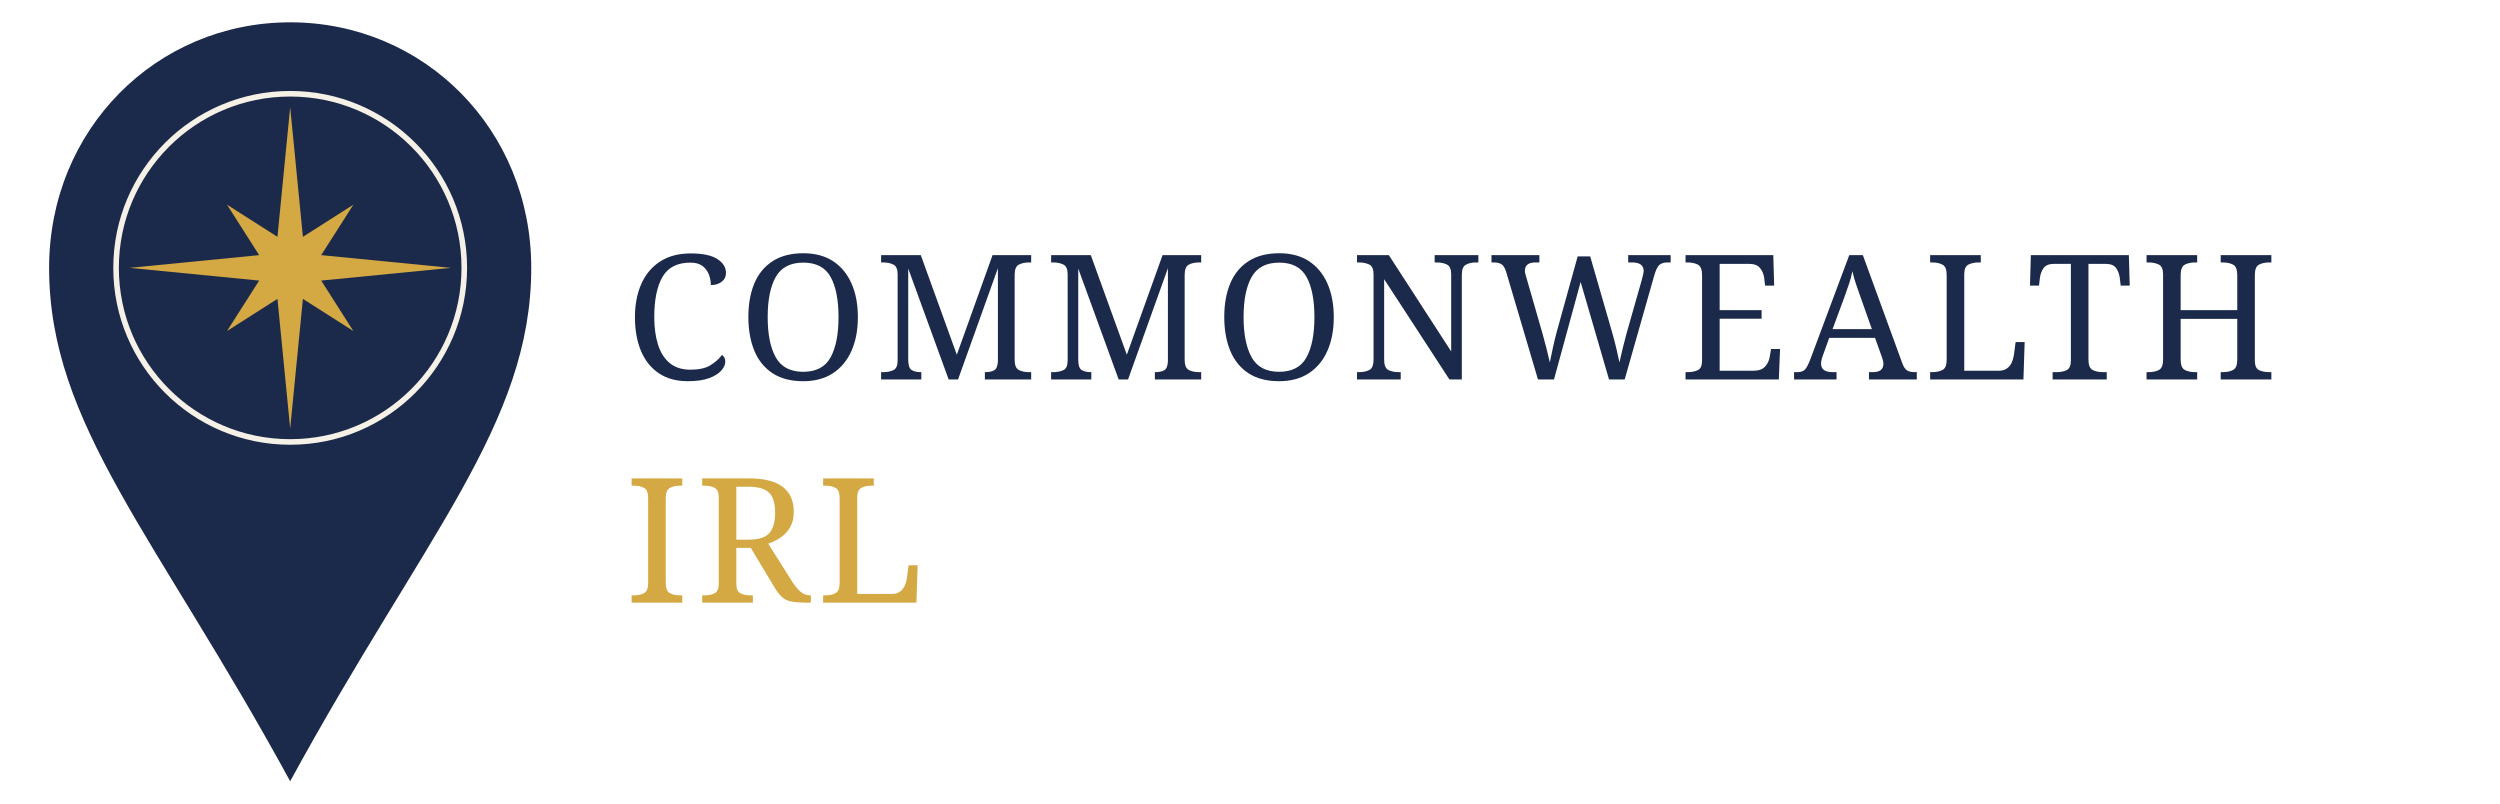
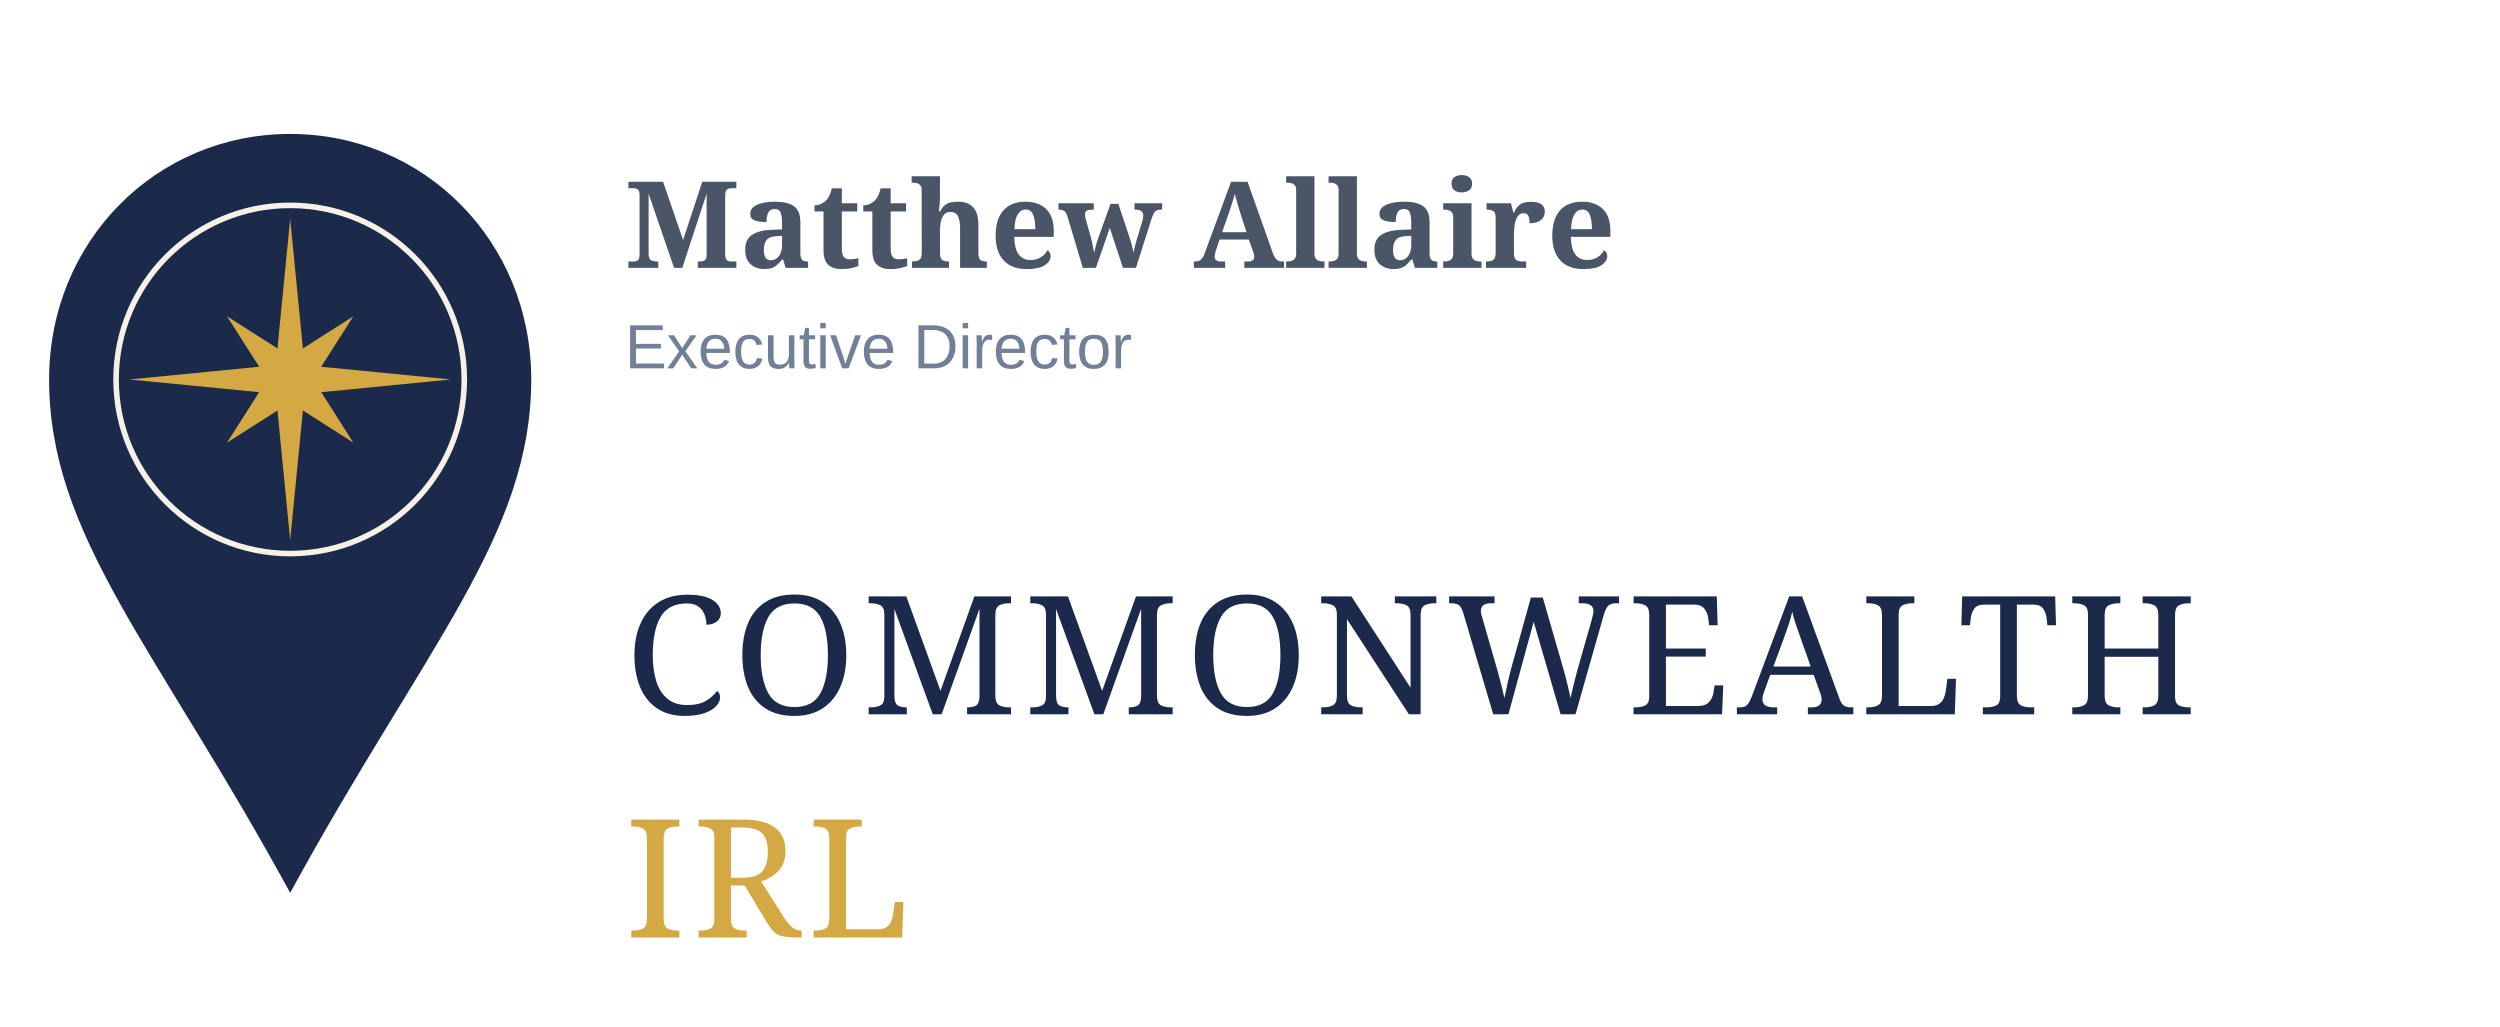
- <svg xmlns="http://www.w3.org/2000/svg" viewBox="-10 -10 1120 360" width="1120" height="360">
-   <path d="M 120 0 C 60 0 12 48 12 110 C 12 180 60 230 120 340 C 180 230 228 180 228 110 C 228 48 180 0 120 0 Z" fill="#1B2A4A" />
-   <circle cx="120" cy="110" r="78" fill="none" stroke="#F6F1E7" stroke-width="2.5" />
-   <polygon points="120,38 125.7,96.1 148.3,81.7 133.9,104.3 192,110 133.9,115.7 148.3,138.3 125.7,123.9 120,182 114.3,123.9 91.7,138.3 106.1,115.7 48,110 106.1,104.3 91.7,81.7 114.3,96.1" fill="#D4A843" />
-   <text x="270" y="160" font-family="Georgia, serif" font-size="78" font-weight="500" letter-spacing="3" fill="#1B2A4A">COMMONWEALTH</text>
-   <text x="270" y="260" font-family="Georgia, serif" font-size="78" font-weight="500" letter-spacing="3" fill="#D4A843">IRL</text>
+ <svg xmlns="http://www.w3.org/2000/svg" viewBox="-10 -10 1120 460" width="1120" height="460">
+   <path d="M 120 50 C 60 50 12 98 12 160 C 12 230 60 280 120 390 C 180 280 228 230 228 160 C 228 98 180 50 120 50 Z" fill="#1B2A4A" />
+   <circle cx="120" cy="160" r="78" fill="none" stroke="#F6F1E7" stroke-width="2.5" />
+   <polygon points="120,88 125.7,146.1 148.3,131.7 133.9,154.3 192,160 133.9,165.7 148.3,188.3 125.7,173.9 120,232 114.3,173.9 91.7,188.3 106.1,165.7 48,160 106.1,154.3 91.7,131.7 114.3,146.1" fill="#D4A843" />
+   <text x="270" y="110" font-family="Georgia, serif" font-size="54" font-weight="700" fill="#4A5568">Matthew Allaire</text>
+   <text x="270" y="155" font-family="Arial, Helvetica, sans-serif" font-size="28" fill="#718096">Executive Director</text>
+   <text x="270" y="310" font-family="Georgia, serif" font-size="74" font-weight="500" letter-spacing="3" fill="#1B2A4A">COMMONWEALTH</text>
+   <text x="270" y="410" font-family="Georgia, serif" font-size="74" font-weight="500" letter-spacing="3" fill="#D4A843">IRL</text>
</svg>
